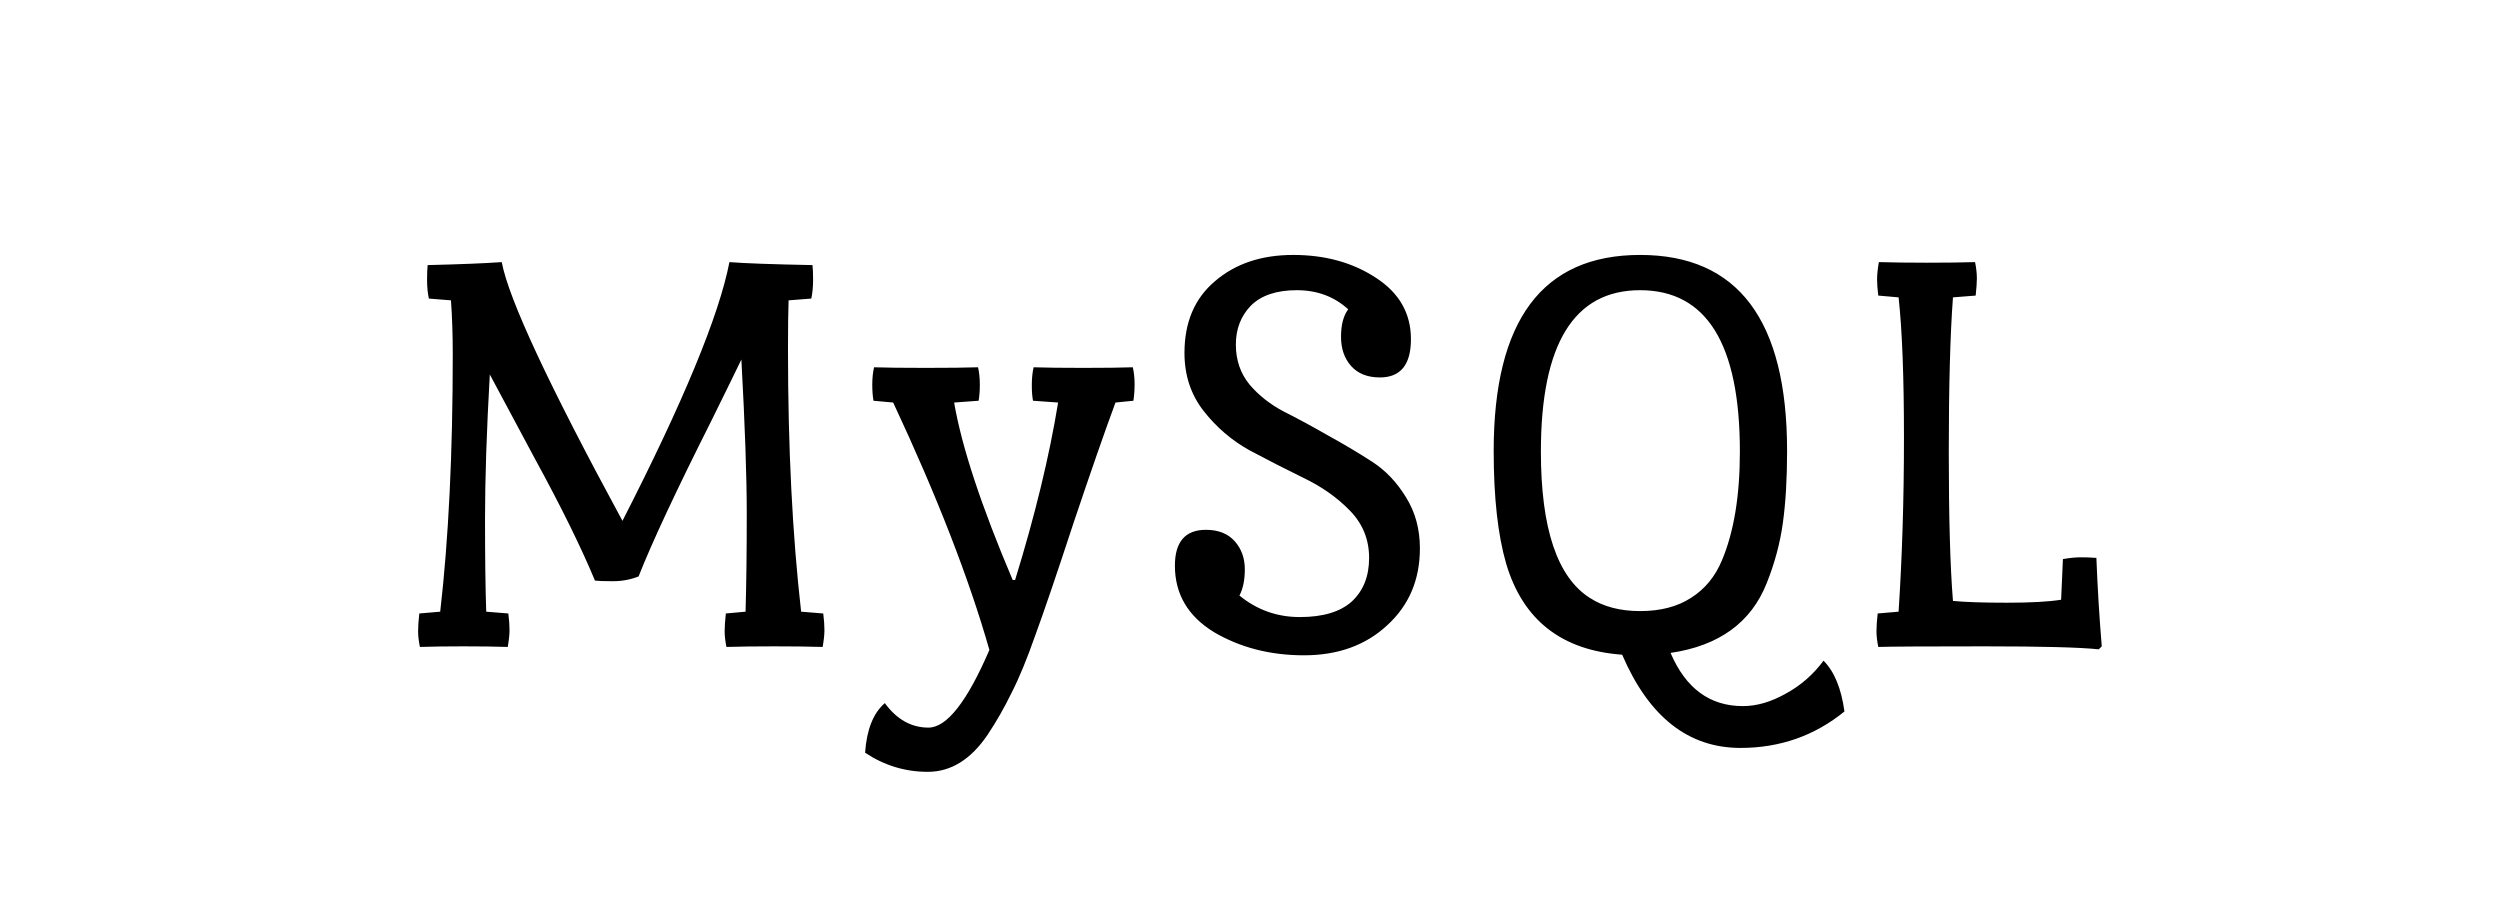
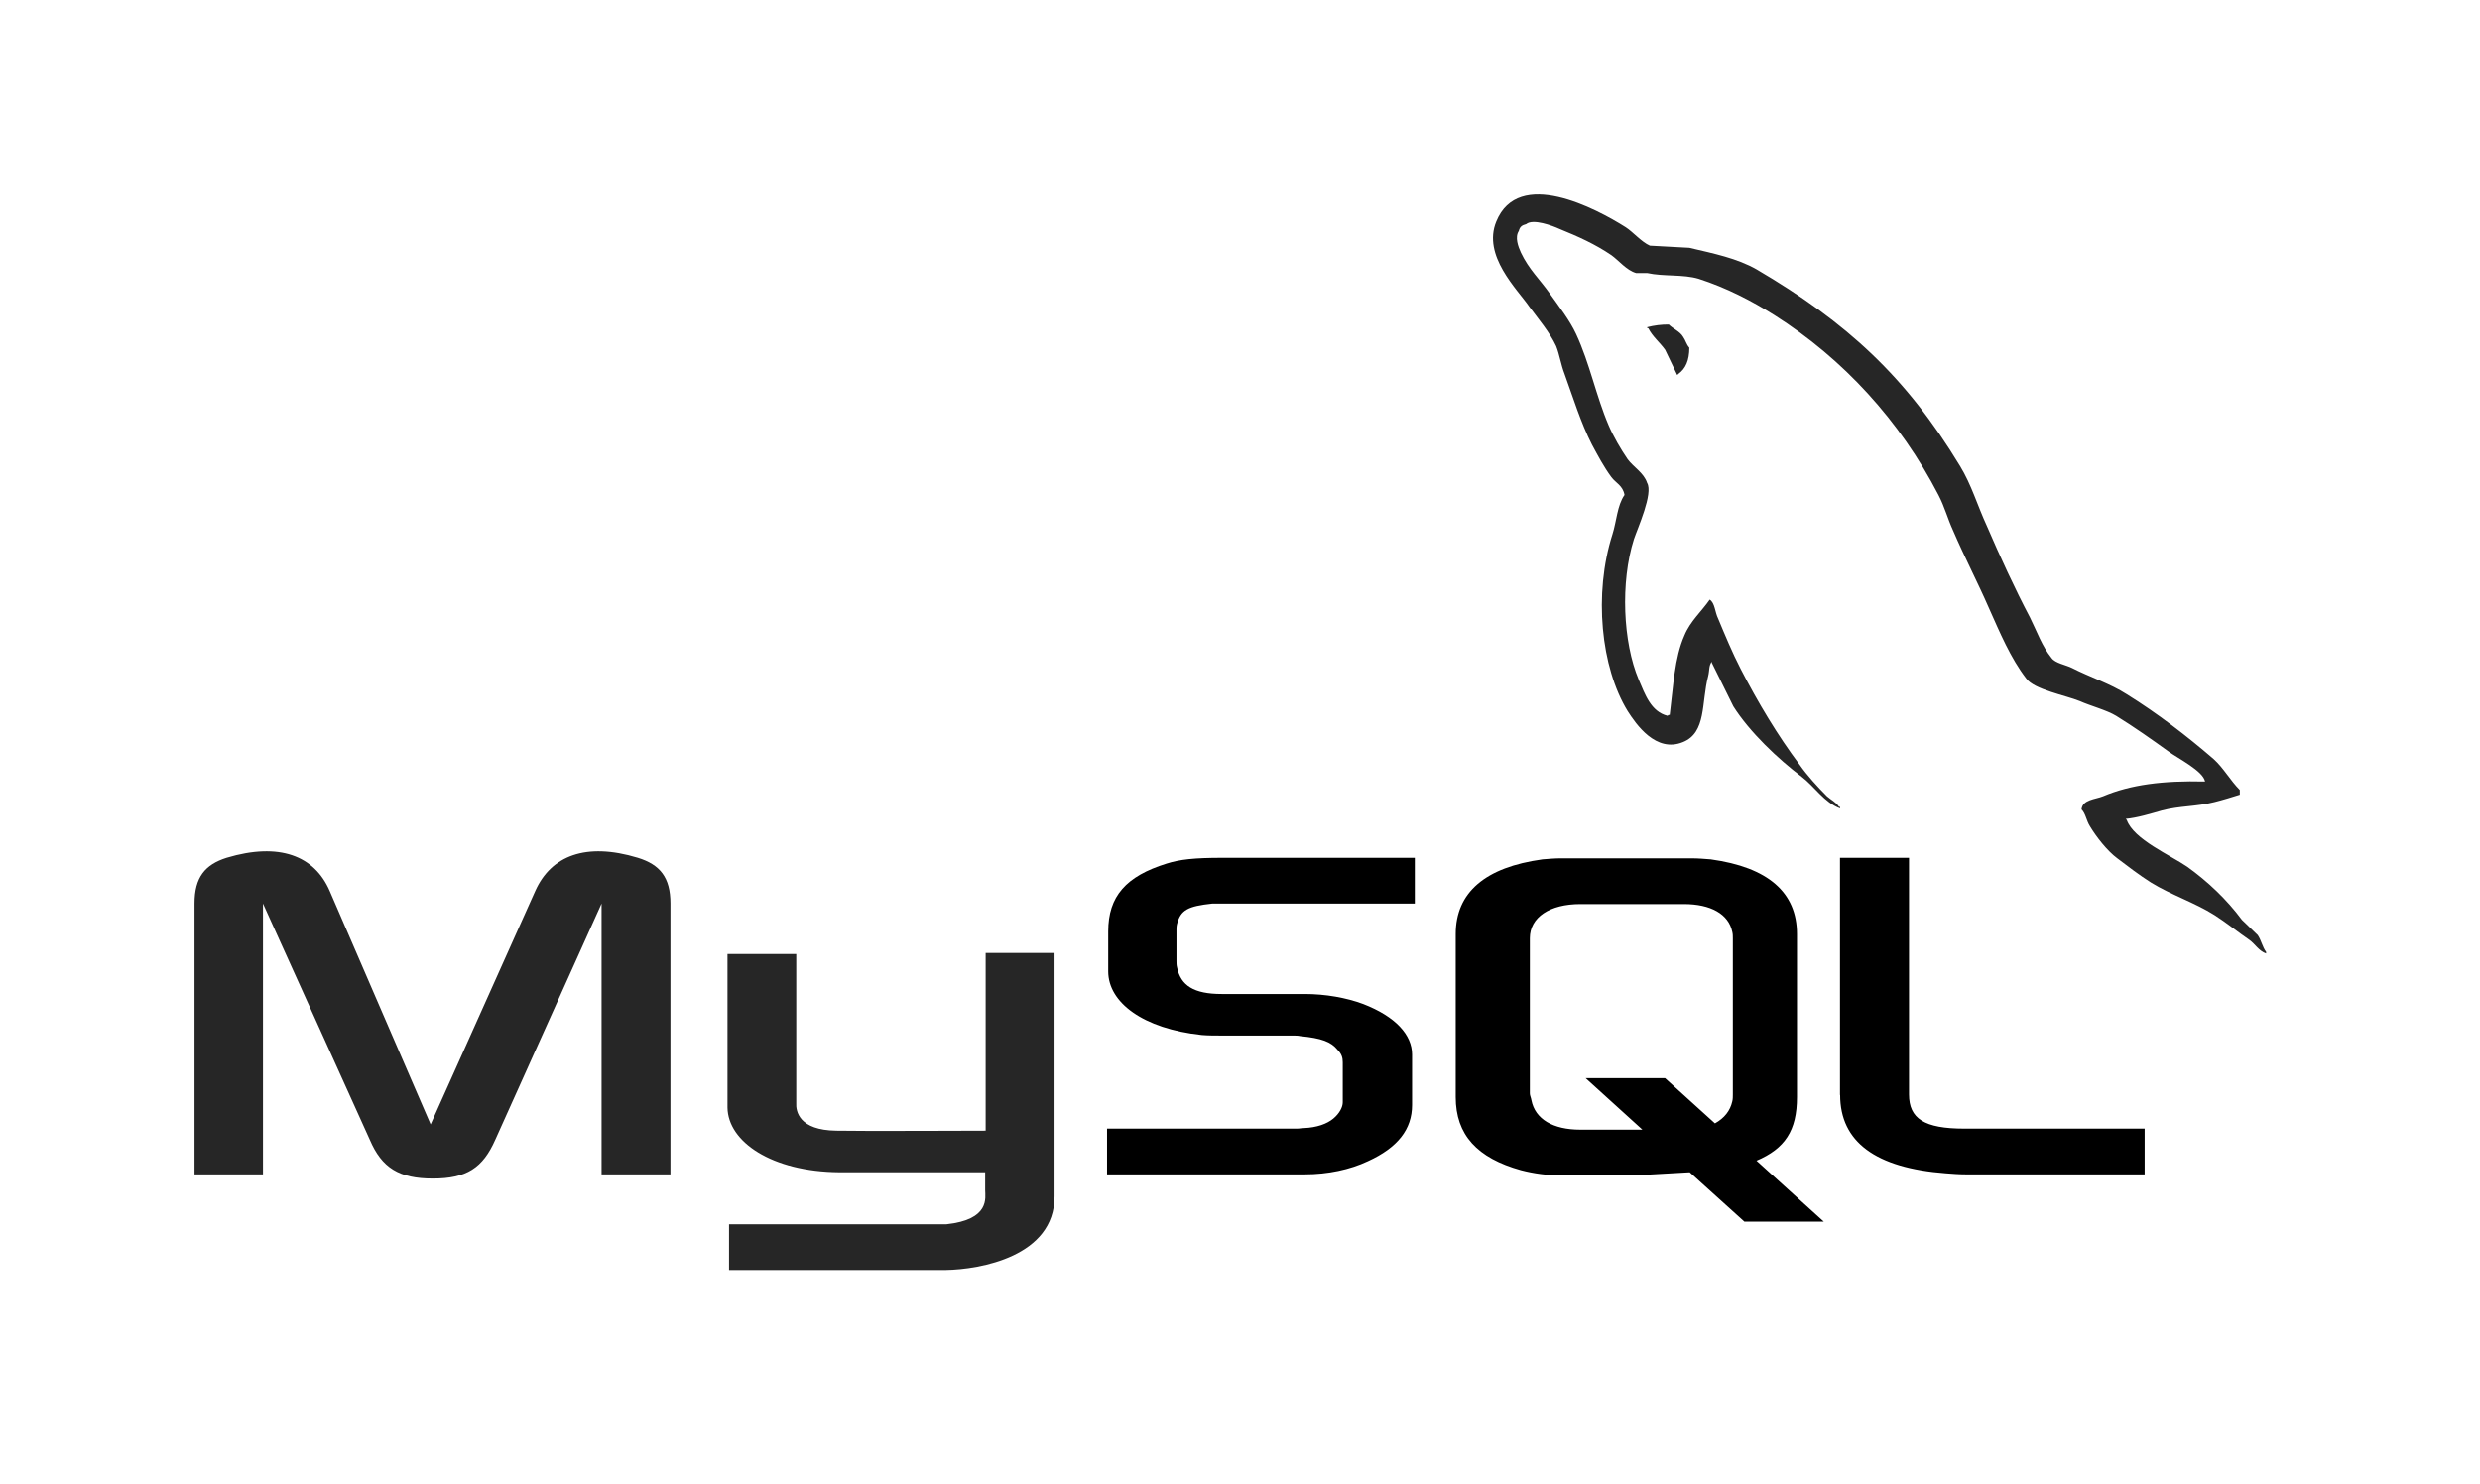
- <svg xmlns="http://www.w3.org/2000/svg" width="205" height="74" viewBox="0 0 205 74" fill="none">
-   <path d="M66.624 21.738C66.657 21.999 66.673 22.408 66.673 22.963C66.673 23.518 66.624 24.025 66.526 24.482L64.664 24.629C64.632 25.544 64.615 26.899 64.615 28.696C64.615 36.699 64.975 43.853 65.693 50.158L67.506 50.305C67.572 50.828 67.604 51.285 67.604 51.677C67.604 52.036 67.555 52.494 67.457 53.049C66.314 53.016 64.991 53 63.488 53C61.986 53 60.679 53.016 59.568 53.049C59.47 52.559 59.421 52.134 59.421 51.775C59.421 51.383 59.454 50.893 59.519 50.305L61.136 50.158C61.202 47.806 61.234 45.127 61.234 42.122C61.234 39.084 61.087 34.87 60.793 29.48C60.467 30.166 59.65 31.832 58.343 34.478C55.436 40.26 53.443 44.523 52.365 47.267C51.712 47.528 51.01 47.659 50.258 47.659C49.54 47.659 49.05 47.643 48.788 47.61C47.645 44.866 46.012 41.55 43.888 37.663C41.798 33.743 40.556 31.424 40.164 30.705C39.903 35.344 39.772 39.28 39.772 42.514C39.772 45.715 39.805 48.263 39.87 50.158L41.683 50.305C41.749 50.828 41.781 51.285 41.781 51.677C41.781 52.036 41.732 52.494 41.634 53.049C40.589 53.016 39.38 53 38.008 53C36.636 53 35.444 53.016 34.431 53.049C34.333 52.559 34.284 52.134 34.284 51.775C34.284 51.383 34.317 50.893 34.382 50.305L36.097 50.158C36.783 44.213 37.126 37.173 37.126 29.039C37.126 27.471 37.077 26.001 36.979 24.629L35.166 24.482C35.068 24.025 35.019 23.518 35.019 22.963C35.019 22.408 35.036 21.999 35.068 21.738C37.747 21.673 39.772 21.591 41.144 21.493C41.7 24.498 44.999 31.571 51.042 42.71C56.04 32.943 58.964 25.87 59.813 21.493C61.022 21.591 63.292 21.673 66.624 21.738ZM84.707 32.861C84.642 32.534 84.609 32.11 84.609 31.587C84.609 31.032 84.658 30.542 84.756 30.117C85.736 30.15 87.092 30.166 88.823 30.166C90.587 30.166 91.943 30.15 92.89 30.117C92.988 30.542 93.037 30.999 93.037 31.489C93.037 31.979 93.004 32.436 92.939 32.861L91.469 33.008C90.587 35.393 89.444 38.676 88.039 42.857C86.667 47.038 85.622 50.109 84.903 52.069C84.217 54.029 83.564 55.613 82.943 56.822C82.355 58.031 81.702 59.174 80.983 60.252C79.611 62.277 77.978 63.29 76.083 63.29C74.221 63.29 72.506 62.767 70.938 61.722C71.069 59.827 71.608 58.472 72.555 57.655C73.535 58.994 74.728 59.664 76.132 59.664C77.635 59.664 79.301 57.541 81.13 53.294C79.464 47.447 76.835 40.685 73.241 33.008L71.624 32.861C71.559 32.469 71.526 32.028 71.526 31.538C71.526 31.015 71.575 30.542 71.673 30.117C72.621 30.15 74.025 30.166 75.887 30.166C77.782 30.166 79.219 30.15 80.199 30.117C80.297 30.542 80.346 31.015 80.346 31.538C80.346 32.028 80.314 32.469 80.248 32.861L78.239 33.008C78.86 36.634 80.46 41.485 83.041 47.561H83.237C84.871 42.269 86.046 37.418 86.765 33.008L84.707 32.861ZM98.89 43.445C99.903 43.445 100.687 43.755 101.242 44.376C101.798 44.997 102.075 45.764 102.075 46.679C102.075 47.561 101.928 48.28 101.634 48.835C103.072 50.011 104.721 50.599 106.583 50.599C108.478 50.599 109.899 50.174 110.846 49.325C111.794 48.443 112.267 47.251 112.267 45.748C112.267 44.245 111.745 42.955 110.699 41.877C109.654 40.799 108.38 39.901 106.877 39.182C105.407 38.463 103.937 37.712 102.467 36.928C100.997 36.111 99.74 35.033 98.694 33.694C97.649 32.355 97.126 30.77 97.126 28.941C97.126 26.426 97.959 24.466 99.625 23.061C101.291 21.624 103.431 20.905 106.044 20.905C108.658 20.905 110.912 21.526 112.806 22.767C114.734 24.008 115.697 25.691 115.697 27.814C115.697 29.905 114.848 30.95 113.149 30.95C112.137 30.95 111.353 30.64 110.797 30.019C110.242 29.398 109.964 28.598 109.964 27.618C109.964 26.638 110.16 25.887 110.552 25.364C109.409 24.319 108.004 23.796 106.338 23.796C104.672 23.796 103.415 24.221 102.565 25.07C101.749 25.919 101.34 26.981 101.34 28.255C101.34 29.529 101.716 30.623 102.467 31.538C103.219 32.42 104.15 33.155 105.26 33.743C106.371 34.298 107.58 34.952 108.886 35.703C110.193 36.422 111.402 37.14 112.512 37.859C113.623 38.578 114.554 39.558 115.305 40.799C116.057 42.008 116.432 43.396 116.432 44.964C116.432 47.545 115.534 49.652 113.737 51.285C111.973 52.918 109.703 53.735 106.926 53.735C104.15 53.735 101.683 53.098 99.527 51.824C97.404 50.517 96.342 48.704 96.342 46.385C96.342 44.425 97.192 43.445 98.89 43.445ZM142.719 61.33C138.44 61.33 135.206 58.782 133.017 53.686C128.052 53.327 124.883 50.844 123.511 46.238C122.825 43.886 122.482 40.799 122.482 36.977C122.482 26.262 126.484 20.905 134.487 20.905C142.523 20.905 146.541 26.262 146.541 36.977C146.541 39.231 146.427 41.191 146.198 42.857C145.97 44.523 145.529 46.173 144.875 47.806C143.601 51.04 140.972 52.951 136.986 53.539C138.228 56.446 140.204 57.9 142.915 57.9C144.059 57.9 145.235 57.557 146.443 56.871C147.652 56.218 148.681 55.319 149.53 54.176C150.412 55.058 150.984 56.446 151.245 58.341C148.795 60.334 145.953 61.33 142.719 61.33ZM130.371 49.031C131.482 49.75 132.854 50.109 134.487 50.109C136.153 50.109 137.542 49.75 138.652 49.031C139.796 48.312 140.645 47.283 141.2 45.944C142.18 43.625 142.67 40.652 142.67 37.026C142.67 28.206 139.943 23.796 134.487 23.796C129.065 23.796 126.353 28.206 126.353 37.026C126.353 43.331 127.693 47.332 130.371 49.031ZM155.684 50.158C155.978 45.65 156.125 40.897 156.125 35.899C156.125 30.901 155.978 27.063 155.684 24.384L154.018 24.237C153.953 23.714 153.92 23.273 153.92 22.914C153.92 22.522 153.969 22.048 154.067 21.493C155.21 21.526 156.533 21.542 158.036 21.542C159.539 21.542 160.845 21.526 161.956 21.493C162.054 21.983 162.103 22.424 162.103 22.816C162.103 23.175 162.07 23.649 162.005 24.237L160.143 24.384C159.914 27.455 159.8 31.685 159.8 37.075C159.8 42.432 159.914 46.499 160.143 49.276C161.156 49.374 162.626 49.423 164.553 49.423C166.513 49.423 167.999 49.341 169.012 49.178L169.159 45.846C169.714 45.748 170.204 45.699 170.629 45.699C171.086 45.699 171.511 45.715 171.903 45.748C172.001 48.231 172.148 50.648 172.344 53L172.099 53.245C170.564 53.082 167.444 53 162.74 53C158.036 53 155.129 53.016 154.018 53.049C153.92 52.559 153.871 52.134 153.871 51.775C153.871 51.383 153.904 50.893 153.969 50.305L155.684 50.158Z" fill="black" />
+ <svg xmlns="http://www.w3.org/2000/svg" width="102" height="61" viewBox="0 0 102 61" fill="none">
+   <path fill-rule="evenodd" clip-rule="evenodd" d="M8.005 48.301H10.816V37.162L15.208 46.874C15.705 48.041 16.419 48.474 17.803 48.474C19.187 48.474 19.858 48.041 20.372 46.874L24.742 37.162V48.301H27.575V37.162C27.575 36.081 27.142 35.561 26.234 35.28C24.093 34.631 22.665 35.194 22.016 36.642L17.712 46.246L13.559 36.642C12.932 35.194 11.483 34.631 9.32 35.28C8.433 35.561 8 36.081 8 37.162L8 48.301H8.005ZM29.916 39.239H32.749V45.36C32.728 45.706 32.857 46.485 34.397 46.505C35.197 46.527 40.497 46.505 40.539 46.505V39.195H43.373V49.209C43.373 51.675 40.319 52.215 38.896 52.237H29.985V50.356H38.918C40.735 50.162 40.519 49.254 40.519 48.951V48.215H34.527C31.737 48.193 29.941 46.96 29.921 45.554V39.238L29.916 39.239ZM90.694 32.144C88.964 32.1 87.622 32.274 86.497 32.75C86.174 32.881 85.654 32.881 85.611 33.291C85.784 33.463 85.805 33.745 85.957 33.983C86.216 34.416 86.671 34.999 87.082 35.302C87.536 35.648 87.99 35.994 88.466 36.297C89.309 36.816 90.261 37.119 91.082 37.638C91.558 37.941 92.034 38.33 92.51 38.655C92.752 38.828 92.899 39.11 93.202 39.217V39.152C93.051 38.958 93.007 38.677 92.857 38.46C92.64 38.244 92.424 38.049 92.207 37.833C91.58 36.989 90.801 36.253 89.958 35.648C89.265 35.172 87.752 34.524 87.471 33.724L87.428 33.68C87.903 33.637 88.466 33.464 88.92 33.334C89.656 33.14 90.326 33.182 91.082 32.988C91.429 32.901 91.775 32.793 92.121 32.685V32.491C91.732 32.102 91.451 31.583 91.04 31.215C89.937 30.264 88.725 29.333 87.471 28.555C86.8 28.122 85.935 27.841 85.221 27.474C84.961 27.344 84.529 27.279 84.378 27.063C83.988 26.588 83.772 25.96 83.491 25.397C82.864 24.207 82.258 22.888 81.718 21.634C81.328 20.79 81.09 19.947 80.615 19.168C78.387 15.491 75.964 13.264 72.244 11.079C71.444 10.624 70.492 10.429 69.48 10.192L67.858 10.104C67.512 9.953 67.166 9.542 66.863 9.347C65.63 8.569 62.451 6.882 61.542 9.11C60.958 10.515 62.407 11.899 62.899 12.614C63.267 13.111 63.743 13.673 64.003 14.236C64.148 14.603 64.197 14.993 64.349 15.382C64.694 16.334 65.019 17.394 65.473 18.281C65.716 18.735 65.97 19.212 66.273 19.622C66.446 19.86 66.749 19.968 66.814 20.358C66.511 20.791 66.49 21.439 66.317 21.98C65.538 24.424 65.841 27.452 66.944 29.247C67.29 29.788 68.107 30.978 69.215 30.523C70.189 30.134 69.971 28.901 70.253 27.819C70.318 27.56 70.274 27.387 70.404 27.213V27.257L71.291 29.052C71.961 30.112 73.13 31.215 74.103 31.951C74.621 32.34 75.032 33.011 75.681 33.249V33.183H75.638C75.508 32.989 75.314 32.902 75.141 32.751C74.751 32.362 74.319 31.886 74.016 31.453C73.108 30.242 72.308 28.901 71.594 27.517C71.247 26.846 70.944 26.111 70.664 25.441C70.533 25.181 70.533 24.791 70.318 24.662C69.993 25.137 69.518 25.549 69.279 26.133C68.868 27.063 68.825 28.209 68.674 29.399C68.586 29.421 68.625 29.399 68.587 29.442C67.895 29.27 67.657 28.555 67.397 27.95C66.749 26.415 66.64 23.949 67.202 22.175C67.354 21.721 68.003 20.293 67.744 19.861C67.613 19.45 67.182 19.212 66.943 18.887C66.662 18.476 66.36 17.958 66.165 17.503C65.646 16.291 65.387 14.951 64.824 13.74C64.564 13.177 64.11 12.593 63.742 12.074C63.331 11.49 62.878 11.079 62.553 10.387C62.445 10.15 62.294 9.76 62.467 9.5C62.509 9.327 62.597 9.263 62.769 9.219C63.05 8.982 63.851 9.284 64.132 9.413C64.932 9.738 65.602 10.04 66.273 10.494C66.576 10.71 66.9 11.121 67.29 11.23H67.744C68.437 11.381 69.215 11.274 69.863 11.467C71.009 11.836 72.047 12.376 72.978 12.961C75.811 14.756 78.148 17.308 79.726 20.358C79.985 20.856 80.094 21.31 80.332 21.829C80.787 22.889 81.349 23.97 81.802 25.009C82.257 26.026 82.689 27.065 83.338 27.908C83.663 28.362 84.96 28.6 85.544 28.838C85.977 29.032 86.647 29.206 87.037 29.444C87.772 29.898 88.507 30.417 89.199 30.915C89.545 31.174 90.627 31.715 90.691 32.146L90.694 32.144ZM68.636 13.348C68.338 13.346 68.04 13.382 67.75 13.457V13.5H67.793C67.966 13.846 68.269 14.084 68.485 14.387L68.983 15.426L69.026 15.382C69.329 15.166 69.48 14.82 69.48 14.301C69.35 14.15 69.329 13.998 69.221 13.847C69.091 13.63 68.81 13.522 68.636 13.349V13.348Z" fill="#262626" />
+   <path fill-rule="evenodd" clip-rule="evenodd" d="M45.532 48.301H53.665C54.616 48.301 55.525 48.107 56.26 47.76C57.493 47.198 58.077 46.442 58.077 45.447V43.37C58.077 42.57 57.407 41.813 56.066 41.294C55.374 41.035 54.509 40.883 53.665 40.883H50.248C49.101 40.883 48.56 40.536 48.409 39.78C48.387 39.694 48.387 39.607 48.387 39.521V38.244C48.387 38.179 48.387 38.093 48.409 38.007C48.56 37.422 48.863 37.271 49.863 37.163H58.19V35.281H50.274C49.127 35.281 48.522 35.346 47.981 35.519C46.315 36.038 45.58 36.86 45.58 38.309V39.953C45.58 41.228 47.007 42.311 49.43 42.57C49.689 42.592 49.97 42.592 50.251 42.592H53.172C53.28 42.592 53.387 42.592 53.474 42.614C54.361 42.7 54.75 42.852 55.009 43.175C55.182 43.348 55.226 43.5 55.226 43.695V45.338C55.226 45.532 55.096 45.793 54.837 46.009C54.578 46.224 54.165 46.376 53.625 46.398C53.517 46.398 53.453 46.42 53.344 46.42H45.532V48.301ZM75.683 45.035C75.683 46.96 77.137 48.041 80.031 48.258C80.312 48.28 80.572 48.301 80.853 48.301H88.207V46.42H80.788C79.143 46.42 78.516 46.009 78.516 45.014V35.281H75.677V45.036L75.683 45.035ZM59.872 45.121V38.417C59.872 36.708 61.083 35.669 63.441 35.345C63.7 35.323 63.96 35.302 64.197 35.302H69.561C69.842 35.302 70.081 35.323 70.362 35.345C72.719 35.669 73.908 36.707 73.908 38.417V45.121C73.908 46.505 73.411 47.241 72.243 47.739L75.011 50.247H71.745L69.496 48.215L67.224 48.344H64.196C63.642 48.342 63.089 48.269 62.553 48.129C60.759 47.63 59.872 46.679 59.872 45.121ZM62.921 44.971C62.921 45.057 62.969 45.143 62.986 45.252C63.138 46.03 63.873 46.463 64.997 46.463H67.55L65.214 44.343H68.48L70.534 46.204C70.924 45.987 71.162 45.684 71.248 45.295C71.27 45.208 71.27 45.101 71.27 45.014V38.589C71.27 38.503 71.27 38.417 71.248 38.33C71.097 37.595 70.362 37.184 69.259 37.184H64.998C63.743 37.184 62.921 37.725 62.921 38.589L62.921 44.971Z" fill="black" />
</svg>
